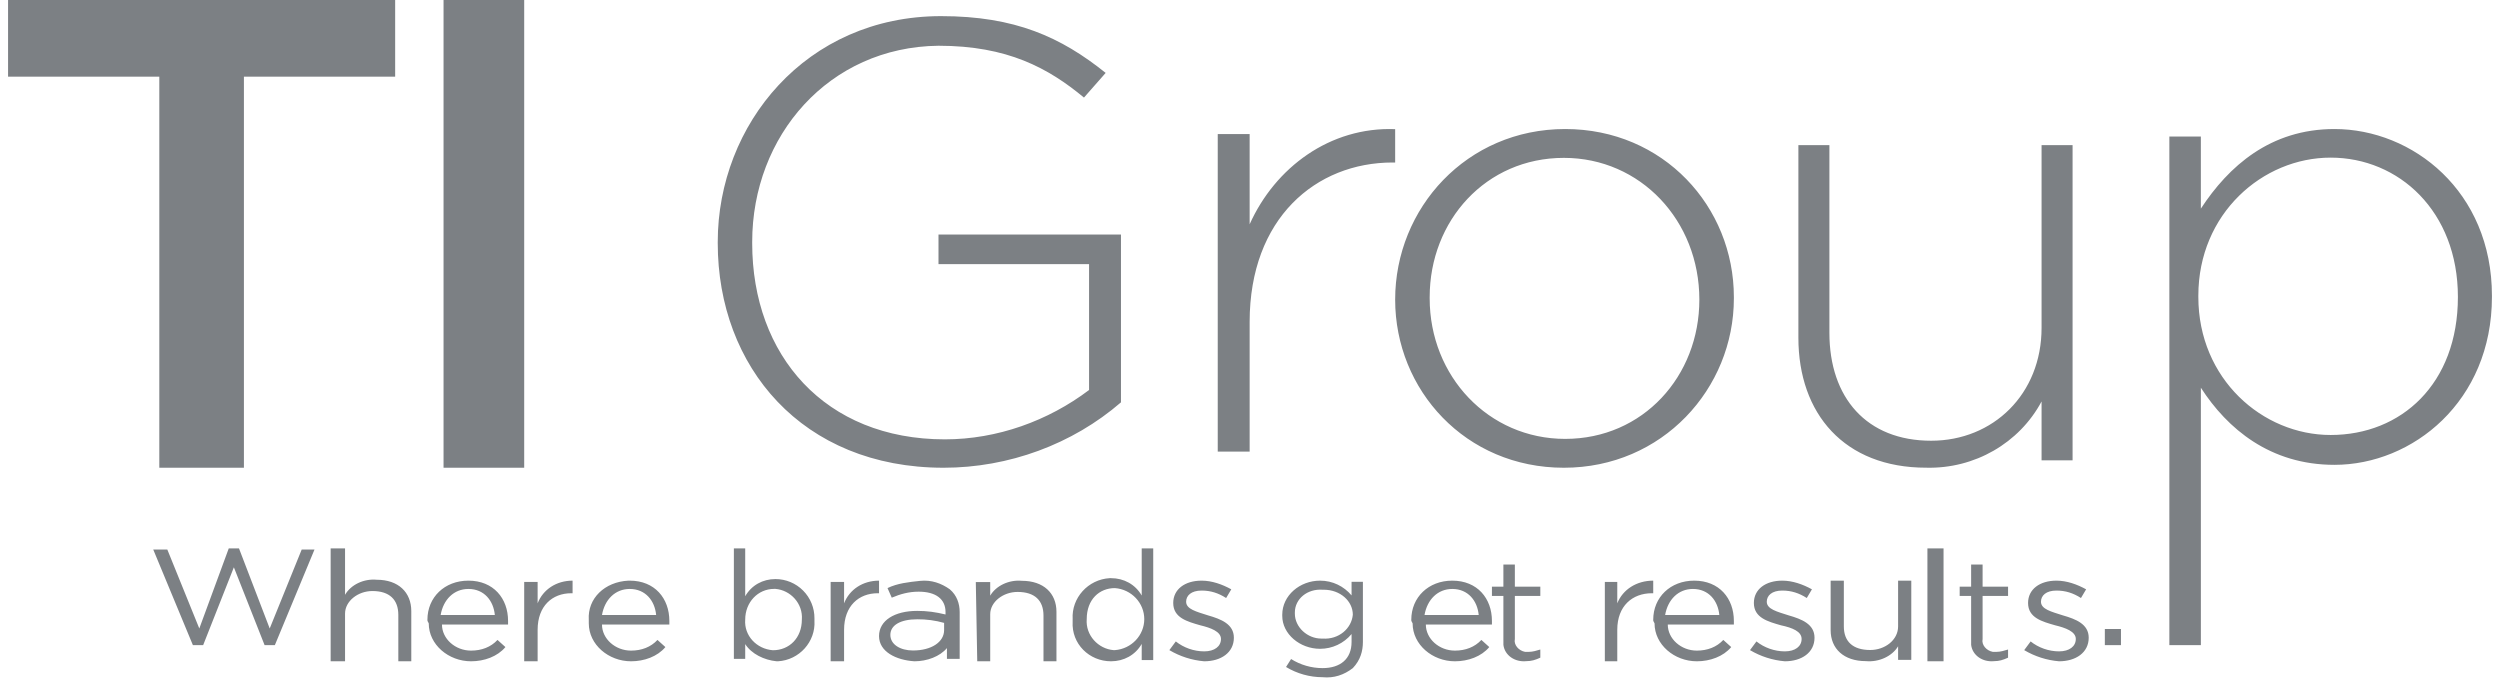
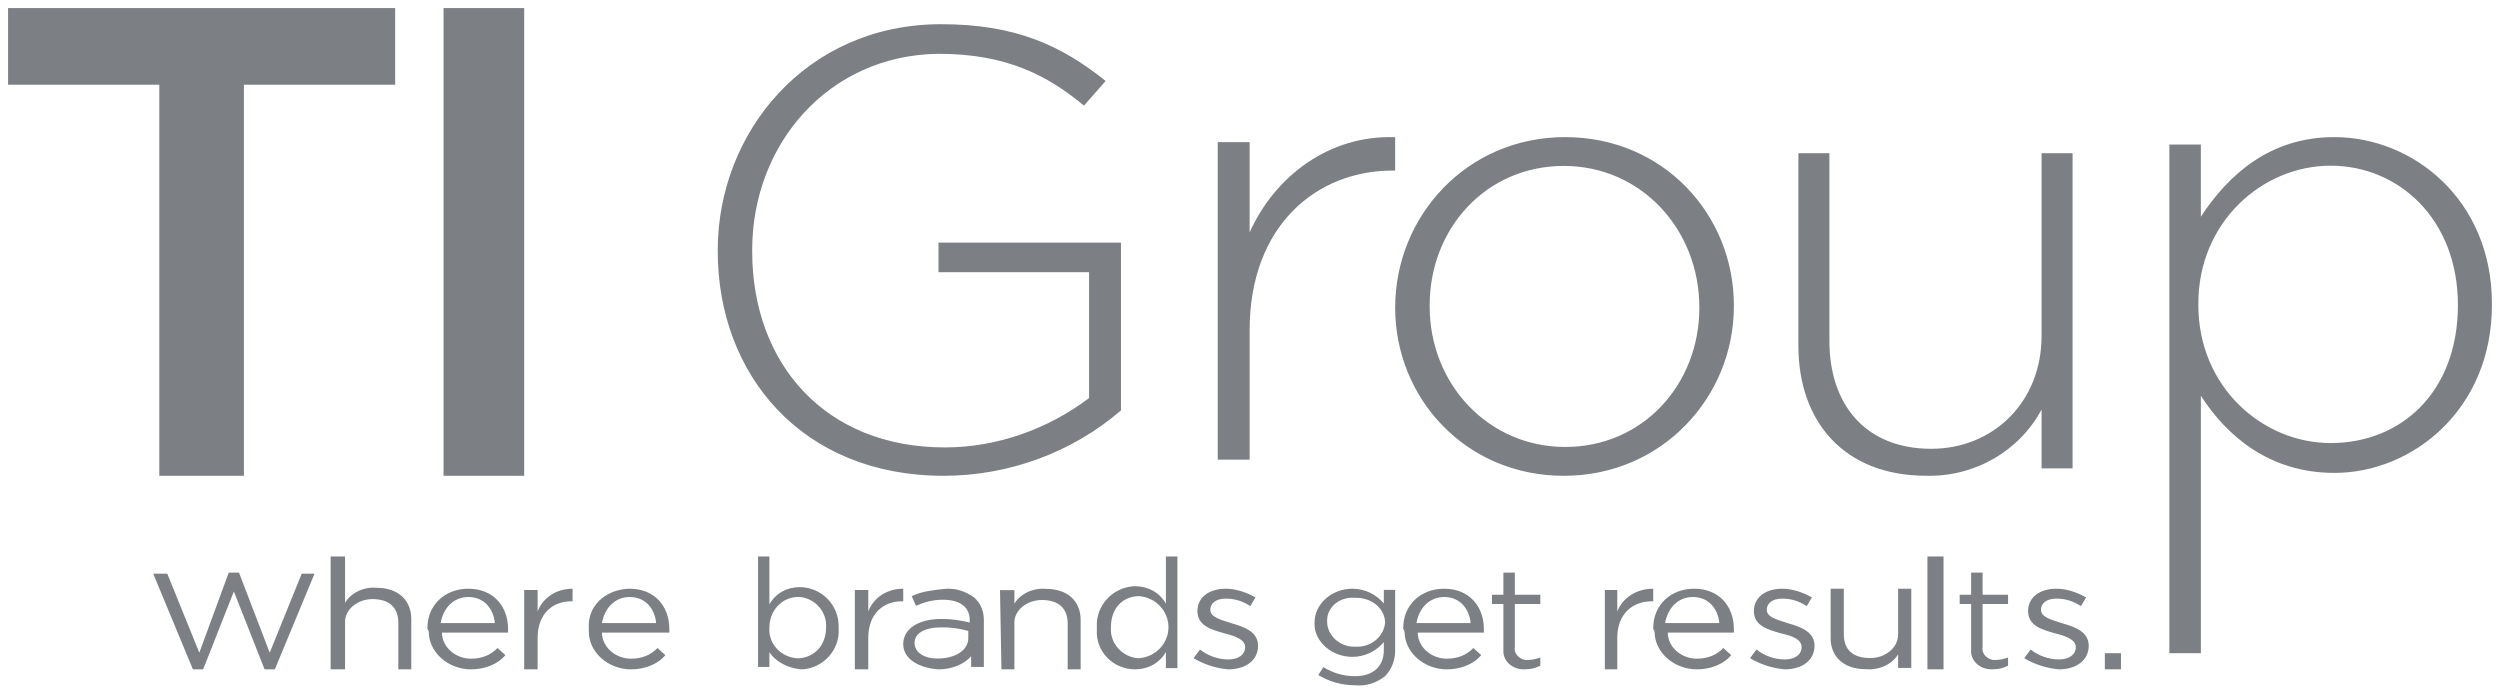
- <svg xmlns="http://www.w3.org/2000/svg" width="155" height="42" viewBox="0 0 155 42">
+ <svg xmlns="http://www.w3.org/2000/svg" width="155" height="43" viewBox="0 0 155 43">
  <g fill="#7C8084" fill-rule="nonzero">
-     <path d="M9.877 4.755H.5V0h24v4.755h-9.377V29H9.877zM27.5 0h5v29h-5zM9.5 34.069h.873l1.984 4.897L14.183 34h.634l1.905 4.966 1.984-4.897h.794L17.04 40h-.635L14.5 35.172 12.595 40h-.635zM20.5 34h.893v2.878c.357-.622 1.16-1.011 1.964-.934 1.34 0 2.143.778 2.143 1.945V41h-.804v-2.878c0-.933-.535-1.478-1.607-1.478-.893 0-1.696.623-1.696 1.4V41H20.5v-7zM30.68 38.132c-.082-.882-.655-1.617-1.639-1.617-.902 0-1.557.661-1.721 1.617h3.36zm-4.18.294C26.5 37.03 27.566 36 29.041 36c1.557 0 2.459 1.103 2.459 2.5v.22h-4.098c0 .883.82 1.618 1.803 1.618.656 0 1.23-.22 1.64-.662l.491.442c-.492.588-1.311.882-2.131.882-1.394 0-2.623-1.03-2.623-2.353-.082-.147-.082-.147-.082-.22zM32.5 36.078h.833v1.328C33.667 36.546 34.5 36 35.5 36v.781h-.083c-1.167 0-2.084.782-2.084 2.266V41H32.5v-4.922zM40.681 38.132c-.082-.882-.655-1.617-1.638-1.617-.9 0-1.556.661-1.72 1.617h3.358zm-4.177.294c-.081-1.323.983-2.352 2.457-2.426h.082c1.556 0 2.457 1.103 2.457 2.5v.22h-4.177c0 .883.82 1.618 1.802 1.618.655 0 1.228-.22 1.638-.662l.491.442c-.491.588-1.31.882-2.129.882-1.392 0-2.62-1.03-2.62-2.353v-.22zM49.715 38.413c.078-.99-.702-1.826-1.639-1.902h-.078c-1.015 0-1.795.837-1.795 1.902-.079.99.702 1.826 1.717 1.902 1.015 0 1.795-.76 1.795-1.902m-3.512 1.522v.913H45.5V34h.703v2.967c.39-.684 1.092-1.065 1.873-1.065a2.418 2.418 0 0 1 2.42 2.435v.152c.078 1.294-.937 2.435-2.264 2.511h-.078c-.78-.076-1.561-.457-1.951-1.065M51.5 36.078h.833v1.328C52.667 36.546 53.5 36 54.5 36v.781h-.083c-1.167 0-2.084.782-2.084 2.266V41H51.5v-4.922zM58.535 39.065v-.446a5.947 5.947 0 0 0-1.667-.223c-1.052 0-1.666.372-1.666.967s.614.967 1.403.967c1.14 0 1.93-.52 1.93-1.265m-4.035.372c0-.967.965-1.562 2.368-1.562.614 0 1.14.074 1.755.223v-.149c0-.819-.614-1.265-1.667-1.265-.614 0-1.14.149-1.667.372l-.263-.595c.614-.298 1.316-.372 2.018-.447.702-.074 1.316.15 1.842.521.439.372.614.893.614 1.414v2.902h-.79v-.67c-.438.521-1.228.819-2.017.819-1.14-.074-2.193-.595-2.193-1.563M60.5 36.087h.893v.844c.357-.614 1.16-.998 1.964-.921 1.34 0 2.143.767 2.143 1.92V41h-.804v-2.84c0-.922-.535-1.46-1.607-1.46-.893 0-1.696.615-1.696 1.383V41h-.804l-.089-4.913zM70.945 38.385c0-1-.793-1.847-1.824-1.923-.951 0-1.744.692-1.744 1.923-.08 1 .713 1.846 1.665 1.923h.08c1.03-.077 1.823-.923 1.823-1.923m-4.44 0c-.08-1.308.95-2.462 2.299-2.539h.08c.792 0 1.506.385 1.902 1.077V34h.714v6.923h-.714v-1c-.396.692-1.11 1.077-1.903 1.077-1.348 0-2.458-1.077-2.379-2.462v-.153M72.5 40.308l.4-.539c.48.385 1.12.616 1.76.616.64 0 1.04-.308 1.04-.77 0-.461-.64-.692-1.28-.846-.8-.23-1.68-.461-1.68-1.384 0-.847.72-1.385 1.76-1.385.64 0 1.28.23 1.84.538l-.32.539c-.48-.308-.96-.462-1.52-.462-.64 0-.96.308-.96.693 0 .461.64.615 1.36.846.8.23 1.6.538 1.6 1.384 0 .924-.8 1.462-1.84 1.462a5.08 5.08 0 0 1-2.16-.692M83.875 38.113c0-.845-.781-1.55-1.797-1.55H82c-.938-.07-1.719.564-1.719 1.41v.07c0 .845.781 1.549 1.64 1.549H82c1.016.07 1.797-.634 1.875-1.48m-4.14 3.24l.312-.492a3.68 3.68 0 0 0 1.953.563c1.094 0 1.797-.563 1.797-1.62v-.493a2.533 2.533 0 0 1-1.953.916c-1.25 0-2.344-.916-2.344-2.043v-.07c0-1.197 1.094-2.113 2.344-2.113.781 0 1.484.352 1.953.916v-.846h.703v3.733c0 .564-.156 1.127-.625 1.62-.547.423-1.172.634-1.875.564a4.39 4.39 0 0 1-2.266-.634M91.68 38.132c-.082-.882-.655-1.617-1.639-1.617-.902 0-1.557.661-1.721 1.617h3.36zm-4.18.294C87.5 37.03 88.566 36 90.041 36c1.557 0 2.459 1.103 2.459 2.5v.22h-4.098c0 .883.82 1.618 1.803 1.618.656 0 1.23-.22 1.64-.662l.491.442c-.492.588-1.311.882-2.131.882-1.394 0-2.623-1.03-2.623-2.353-.082-.147-.082-.147-.082-.22zM93.21 39.693v-2.744h-.71v-.577h.71V35h.711v1.372H95.5v.577h-1.579v2.671c-.079.361.237.722.632.795h.236c.237 0 .474-.073.711-.145v.506c-.316.144-.553.216-.868.216-.71.072-1.343-.36-1.421-1.01v-.29M99.5 36.078h.771v1.328c.343-.86 1.2-1.406 2.229-1.406v.781h-.086c-1.2 0-2.143.782-2.143 2.266V41H99.5v-4.922zM106.598 38.132c-.082-.882-.655-1.617-1.639-1.617-.902 0-1.557.661-1.721 1.617h3.36zm-4.098.294c0-1.397 1.066-2.426 2.541-2.426 1.557 0 2.459 1.103 2.459 2.5v.22h-4.098c0 .883.82 1.618 1.803 1.618.656 0 1.23-.22 1.64-.662l.491.442c-.492.588-1.311.882-2.131.882-1.394 0-2.623-1.03-2.623-2.353-.082-.147-.082-.147-.082-.22zM108.5 40.308l.4-.539c.48.385 1.12.616 1.76.616.64 0 1.04-.308 1.04-.77 0-.461-.56-.692-1.28-.846-.8-.23-1.68-.461-1.68-1.384 0-.847.72-1.385 1.76-1.385.64 0 1.28.23 1.84.538l-.32.539c-.48-.308-.96-.462-1.52-.462-.64 0-.96.308-.96.693 0 .461.64.615 1.36.846.8.23 1.6.538 1.6 1.384 0 .924-.8 1.462-1.84 1.462a5.08 5.08 0 0 1-2.16-.692M113.5 39.07V36h.818v2.84c0 .922.546 1.46 1.637 1.46.909 0 1.727-.615 1.727-1.46V36h.818v4.913h-.818v-.844c-.364.614-1.182.998-2 .921-1.364 0-2.182-.767-2.182-1.92M119.5 34h1v7h-1zM122.21 39.693v-2.744h-.71v-.577h.71V35h.711v1.372h1.579v.577h-1.579v2.671c-.079.361.237.722.632.795h.236c.237 0 .474-.073.711-.145v.506c-.316.144-.553.216-.868.216-.71.072-1.343-.36-1.421-1.01v-.29M125.5 40.308l.4-.539c.48.385 1.12.616 1.76.616.64 0 1.04-.308 1.04-.77 0-.461-.64-.692-1.28-.846-.8-.23-1.68-.461-1.68-1.384 0-.847.72-1.385 1.76-1.385.64 0 1.28.23 1.84.538l-.32.539c-.48-.308-.96-.462-1.52-.462-.64 0-.96.308-.96.693 0 .461.64.615 1.36.846.8.23 1.6.538 1.6 1.384 0 .924-.8 1.462-1.84 1.462a5.08 5.08 0 0 1-2.16-.692M130.5 39h1v1h-1zM44.5 15.077V15c0-7.268 5.459-14 13.845-14 4.589 0 7.437 1.3 10.206 3.52l-1.345 1.53c-2.215-1.837-4.747-3.214-9.02-3.214-6.803.077-11.55 5.585-11.55 12.164v.077c0 6.961 4.51 12.163 11.946 12.163 3.244 0 6.409-1.147 8.94-3.06v-7.803h-9.335v-1.836H69.5v10.404C66.494 27.546 62.538 29 58.503 29 49.722 29 44.5 22.727 44.5 15.077M75.5 8.313h1.978v5.592c1.583-3.524 4.986-6.052 9.022-5.898v2.068h-.158c-4.748 0-8.864 3.447-8.864 9.882V28H75.5V8.313zM86.5 18.578C86.5 12.9 90.938 8 97.04 8c6.102 0 10.46 4.822 10.46 10.422v.078c0 5.6-4.438 10.5-10.54 10.5-6.102 0-10.46-4.822-10.46-10.422m18.86 0c0-4.9-3.645-8.79-8.4-8.79-4.834 0-8.32 3.89-8.32 8.634v.078c0 4.822 3.645 8.711 8.4 8.711 4.834 0 8.32-3.889 8.32-8.633M111.5 20.938V9h1.923v11.633c0 4.03 2.308 6.692 6.308 6.692 3.846 0 6.846-2.89 6.846-6.996V9h1.923v19.541h-1.923v-3.65c-1.385 2.586-4.154 4.182-7.154 4.106-5.077 0-7.923-3.345-7.923-8.06M134.5 8.463h1.953v4.472C138.172 10.313 140.75 8 144.734 8c4.844 0 9.766 3.855 9.766 10.333v.077c0 6.477-4.922 10.41-9.766 10.41-3.984 0-6.64-2.237-8.28-4.781V40H134.5V8.463zm17.89 9.947c0-5.32-3.671-8.637-7.89-8.637-4.219 0-8.203 3.47-8.203 8.56v.077c0 5.089 3.984 8.559 8.203 8.559 4.375 0 7.89-3.162 7.89-8.56z" />
+     <path d="M9.877 5.255H.5V.5h24v4.755h-9.377V29.5H9.877zM27.5.5h5v29h-5zM9.5 35.569h.873l1.984 4.897 1.826-4.966h.634l1.905 4.966 1.984-4.897h.794L17.04 41.5h-.635L14.5 36.672 12.595 41.5h-.635zM20.5 34.5h.893v2.878c.357-.622 1.16-1.011 1.964-.934 1.34 0 2.143.778 2.143 1.945V41.5h-.804v-2.878c0-.933-.535-1.478-1.607-1.478-.893 0-1.696.623-1.696 1.4V41.5H20.5v-7zM30.68 38.632c-.082-.882-.655-1.617-1.639-1.617-.902 0-1.557.661-1.721 1.617h3.36zm-4.18.294c0-1.397 1.066-2.426 2.541-2.426 1.557 0 2.459 1.103 2.459 2.5v.22h-4.098c0 .883.82 1.618 1.803 1.618.656 0 1.23-.22 1.64-.662l.491.442c-.492.588-1.311.882-2.131.882-1.394 0-2.623-1.03-2.623-2.353C26.5 39 26.5 39 26.5 38.927zM32.5 36.578h.833v1.328c.334-.86 1.167-1.406 2.167-1.406v.781h-.083c-1.167 0-2.084.782-2.084 2.266V41.5H32.5v-4.922zM40.681 38.632c-.082-.882-.655-1.617-1.638-1.617-.9 0-1.556.661-1.72 1.617h3.358zm-4.177.294c-.081-1.323.983-2.352 2.457-2.426h.082c1.556 0 2.457 1.103 2.457 2.5v.22h-4.177c0 .883.82 1.618 1.802 1.618.655 0 1.228-.22 1.638-.662l.491.442c-.491.588-1.31.882-2.129.882-1.392 0-2.62-1.03-2.62-2.353v-.22zM51.215 38.913c.078-.99-.702-1.826-1.639-1.902h-.078c-1.015 0-1.795.837-1.795 1.902-.079.99.702 1.826 1.717 1.902 1.015 0 1.795-.76 1.795-1.902m-3.512 1.522v.913H47V34.5h.703v2.967c.39-.684 1.092-1.065 1.873-1.065a2.418 2.418 0 0 1 2.42 2.435v.152c.078 1.294-.937 2.435-2.264 2.511h-.078c-.78-.076-1.561-.457-1.951-1.065M53 36.578h.833v1.328C54.167 37.046 55 36.5 56 36.5v.781h-.083c-1.167 0-2.084.782-2.084 2.266V41.5H53v-4.922zM60.035 39.565v-.446a5.947 5.947 0 0 0-1.667-.223c-1.052 0-1.666.372-1.666.967s.614.967 1.403.967c1.14 0 1.93-.52 1.93-1.265M56 39.937c0-.967.965-1.562 2.368-1.562.614 0 1.14.074 1.755.223v-.149c0-.819-.614-1.265-1.667-1.265-.614 0-1.14.149-1.667.372l-.263-.595c.614-.298 1.316-.372 2.018-.447.702-.074 1.316.15 1.842.521.439.372.614.893.614 1.414v2.902h-.79v-.67c-.438.521-1.228.819-2.017.819-1.14-.074-2.193-.595-2.193-1.563M62 36.587h.893v.844c.357-.614 1.16-.998 1.964-.921 1.34 0 2.143.767 2.143 1.92v3.07h-.804v-2.84c0-.922-.535-1.46-1.607-1.46-.893 0-1.696.615-1.696 1.383V41.5h-.804L62 36.587zM72.445 38.885c0-1-.793-1.847-1.824-1.923-.951 0-1.744.692-1.744 1.923-.08 1 .713 1.846 1.665 1.923h.08c1.03-.077 1.823-.923 1.823-1.923m-4.44 0c-.08-1.308.95-2.462 2.299-2.539h.08c.792 0 1.506.385 1.902 1.077V34.5H73v6.923h-.714v-1c-.396.692-1.11 1.077-1.903 1.077-1.348 0-2.458-1.077-2.379-2.462v-.153M74 40.808l.4-.539c.48.385 1.12.616 1.76.616.64 0 1.04-.308 1.04-.77 0-.461-.64-.692-1.28-.846-.8-.23-1.68-.461-1.68-1.384 0-.847.72-1.385 1.76-1.385.64 0 1.28.23 1.84.538l-.32.539c-.48-.308-.96-.462-1.52-.462-.64 0-.96.308-.96.693 0 .461.64.615 1.36.846.8.23 1.6.538 1.6 1.384 0 .924-.8 1.462-1.84 1.462a5.08 5.08 0 0 1-2.16-.692M85.875 38.613c0-.845-.781-1.55-1.797-1.55H84c-.938-.07-1.719.564-1.719 1.41v.07c0 .845.781 1.549 1.64 1.549H84c1.016.07 1.797-.634 1.875-1.48m-4.14 3.24l.312-.492a3.68 3.68 0 0 0 1.953.563c1.094 0 1.797-.563 1.797-1.62v-.493a2.533 2.533 0 0 1-1.953.916c-1.25 0-2.344-.916-2.344-2.043v-.07c0-1.197 1.094-2.113 2.344-2.113.781 0 1.484.352 1.953.916v-.846h.703v3.733c0 .564-.156 1.127-.625 1.62-.547.423-1.172.634-1.875.564a4.39 4.39 0 0 1-2.266-.634M91.18 38.632c-.082-.882-.655-1.617-1.639-1.617-.902 0-1.557.661-1.721 1.617h3.36zm-4.18.294c0-1.397 1.066-2.426 2.541-2.426C91.098 36.5 92 37.603 92 39v.22h-4.098c0 .883.82 1.618 1.803 1.618.656 0 1.23-.22 1.64-.662l.491.442c-.492.588-1.311.882-2.131.882-1.394 0-2.623-1.03-2.623-2.353C87 39 87 39 87 38.927zM93.21 40.193v-2.744h-.71v-.577h.71V35.5h.711v1.372H95.5v.577h-1.579v2.671c-.079.361.237.722.632.795h.236c.237 0 .474-.073.711-.145v.506c-.316.144-.553.216-.868.216-.71.072-1.343-.36-1.421-1.01v-.29M99.5 36.578h.771v1.328c.343-.86 1.2-1.406 2.229-1.406v.781h-.086c-1.2 0-2.143.782-2.143 2.266V41.5H99.5v-4.922zM106.598 38.632c-.082-.882-.655-1.617-1.639-1.617-.902 0-1.557.661-1.721 1.617h3.36zm-4.098.294c0-1.397 1.066-2.426 2.541-2.426 1.557 0 2.459 1.103 2.459 2.5v.22h-4.098c0 .883.82 1.618 1.803 1.618.656 0 1.23-.22 1.64-.662l.491.442c-.492.588-1.311.882-2.131.882-1.394 0-2.623-1.03-2.623-2.353-.082-.147-.082-.147-.082-.22zM108.5 40.808l.4-.539c.48.385 1.12.616 1.76.616.64 0 1.04-.308 1.04-.77 0-.461-.56-.692-1.28-.846-.8-.23-1.68-.461-1.68-1.384 0-.847.72-1.385 1.76-1.385.64 0 1.28.23 1.84.538l-.32.539c-.48-.308-.96-.462-1.52-.462-.64 0-.96.308-.96.693 0 .461.64.615 1.36.846.8.23 1.6.538 1.6 1.384 0 .924-.8 1.462-1.84 1.462a5.08 5.08 0 0 1-2.16-.692M113.5 39.57V36.5h.818v2.84c0 .922.546 1.46 1.637 1.46.909 0 1.727-.615 1.727-1.46V36.5h.818v4.913h-.818v-.844c-.364.614-1.182.998-2 .921-1.364 0-2.182-.767-2.182-1.92M119.5 34.5h1v7h-1zM122.21 40.193v-2.744h-.71v-.577h.71V35.5h.711v1.372h1.579v.577h-1.579v2.671c-.079.361.237.722.632.795h.236c.237 0 .474-.073.711-.145v.506c-.316.144-.553.216-.868.216-.71.072-1.343-.36-1.421-1.01v-.29M125.5 40.808l.4-.539c.48.385 1.12.616 1.76.616.64 0 1.04-.308 1.04-.77 0-.461-.64-.692-1.28-.846-.8-.23-1.68-.461-1.68-1.384 0-.847.72-1.385 1.76-1.385.64 0 1.28.23 1.84.538l-.32.539c-.48-.308-.96-.462-1.52-.462-.64 0-.96.308-.96.693 0 .461.64.615 1.36.846.8.23 1.6.538 1.6 1.384 0 .924-.8 1.462-1.84 1.462a5.08 5.08 0 0 1-2.16-.692M130.5 40.5h1v1h-1zM44.5 15.577V15.5c0-7.268 5.459-14 13.845-14 4.589 0 7.437 1.3 10.206 3.52l-1.345 1.53c-2.215-1.837-4.747-3.214-9.02-3.214-6.803.077-11.55 5.585-11.55 12.164v.077c0 6.961 4.51 12.163 11.946 12.163 3.244 0 6.409-1.147 8.94-3.06v-7.803h-9.335v-1.836H69.5v10.404c-3.006 2.601-6.962 4.055-10.997 4.055-8.781 0-14.003-6.273-14.003-13.923M75.5 8.813h1.978v5.592c1.583-3.524 4.986-6.052 9.022-5.898v2.068h-.158c-4.748 0-8.864 3.447-8.864 9.882V28.5H75.5V8.813zM86.5 19.078C86.5 13.4 90.938 8.5 97.04 8.5c6.102 0 10.46 4.822 10.46 10.422V19c0 5.6-4.438 10.5-10.54 10.5-6.102 0-10.46-4.822-10.46-10.422m18.86 0c0-4.9-3.645-8.79-8.4-8.79-4.834 0-8.32 3.89-8.32 8.634V19c0 4.822 3.645 8.711 8.4 8.711 4.834 0 8.32-3.889 8.32-8.633M111.5 21.438V9.5h1.923v11.633c0 4.03 2.308 6.692 6.308 6.692 3.846 0 6.846-2.89 6.846-6.996V9.5h1.923v19.541h-1.923v-3.65c-1.385 2.586-4.154 4.182-7.154 4.106-5.077 0-7.923-3.345-7.923-8.06M134.5 8.963h1.953v4.472c1.719-2.622 4.297-4.935 8.281-4.935 4.844 0 9.766 3.855 9.766 10.333v.077c0 6.477-4.922 10.41-9.766 10.41-3.984 0-6.64-2.237-8.28-4.781V40.5H134.5V8.963zm17.89 9.947c0-5.32-3.671-8.637-7.89-8.637-4.219 0-8.203 3.47-8.203 8.56v.077c0 5.089 3.984 8.559 8.203 8.559 4.375 0 7.89-3.162 7.89-8.56z" />
  </g>
</svg>
